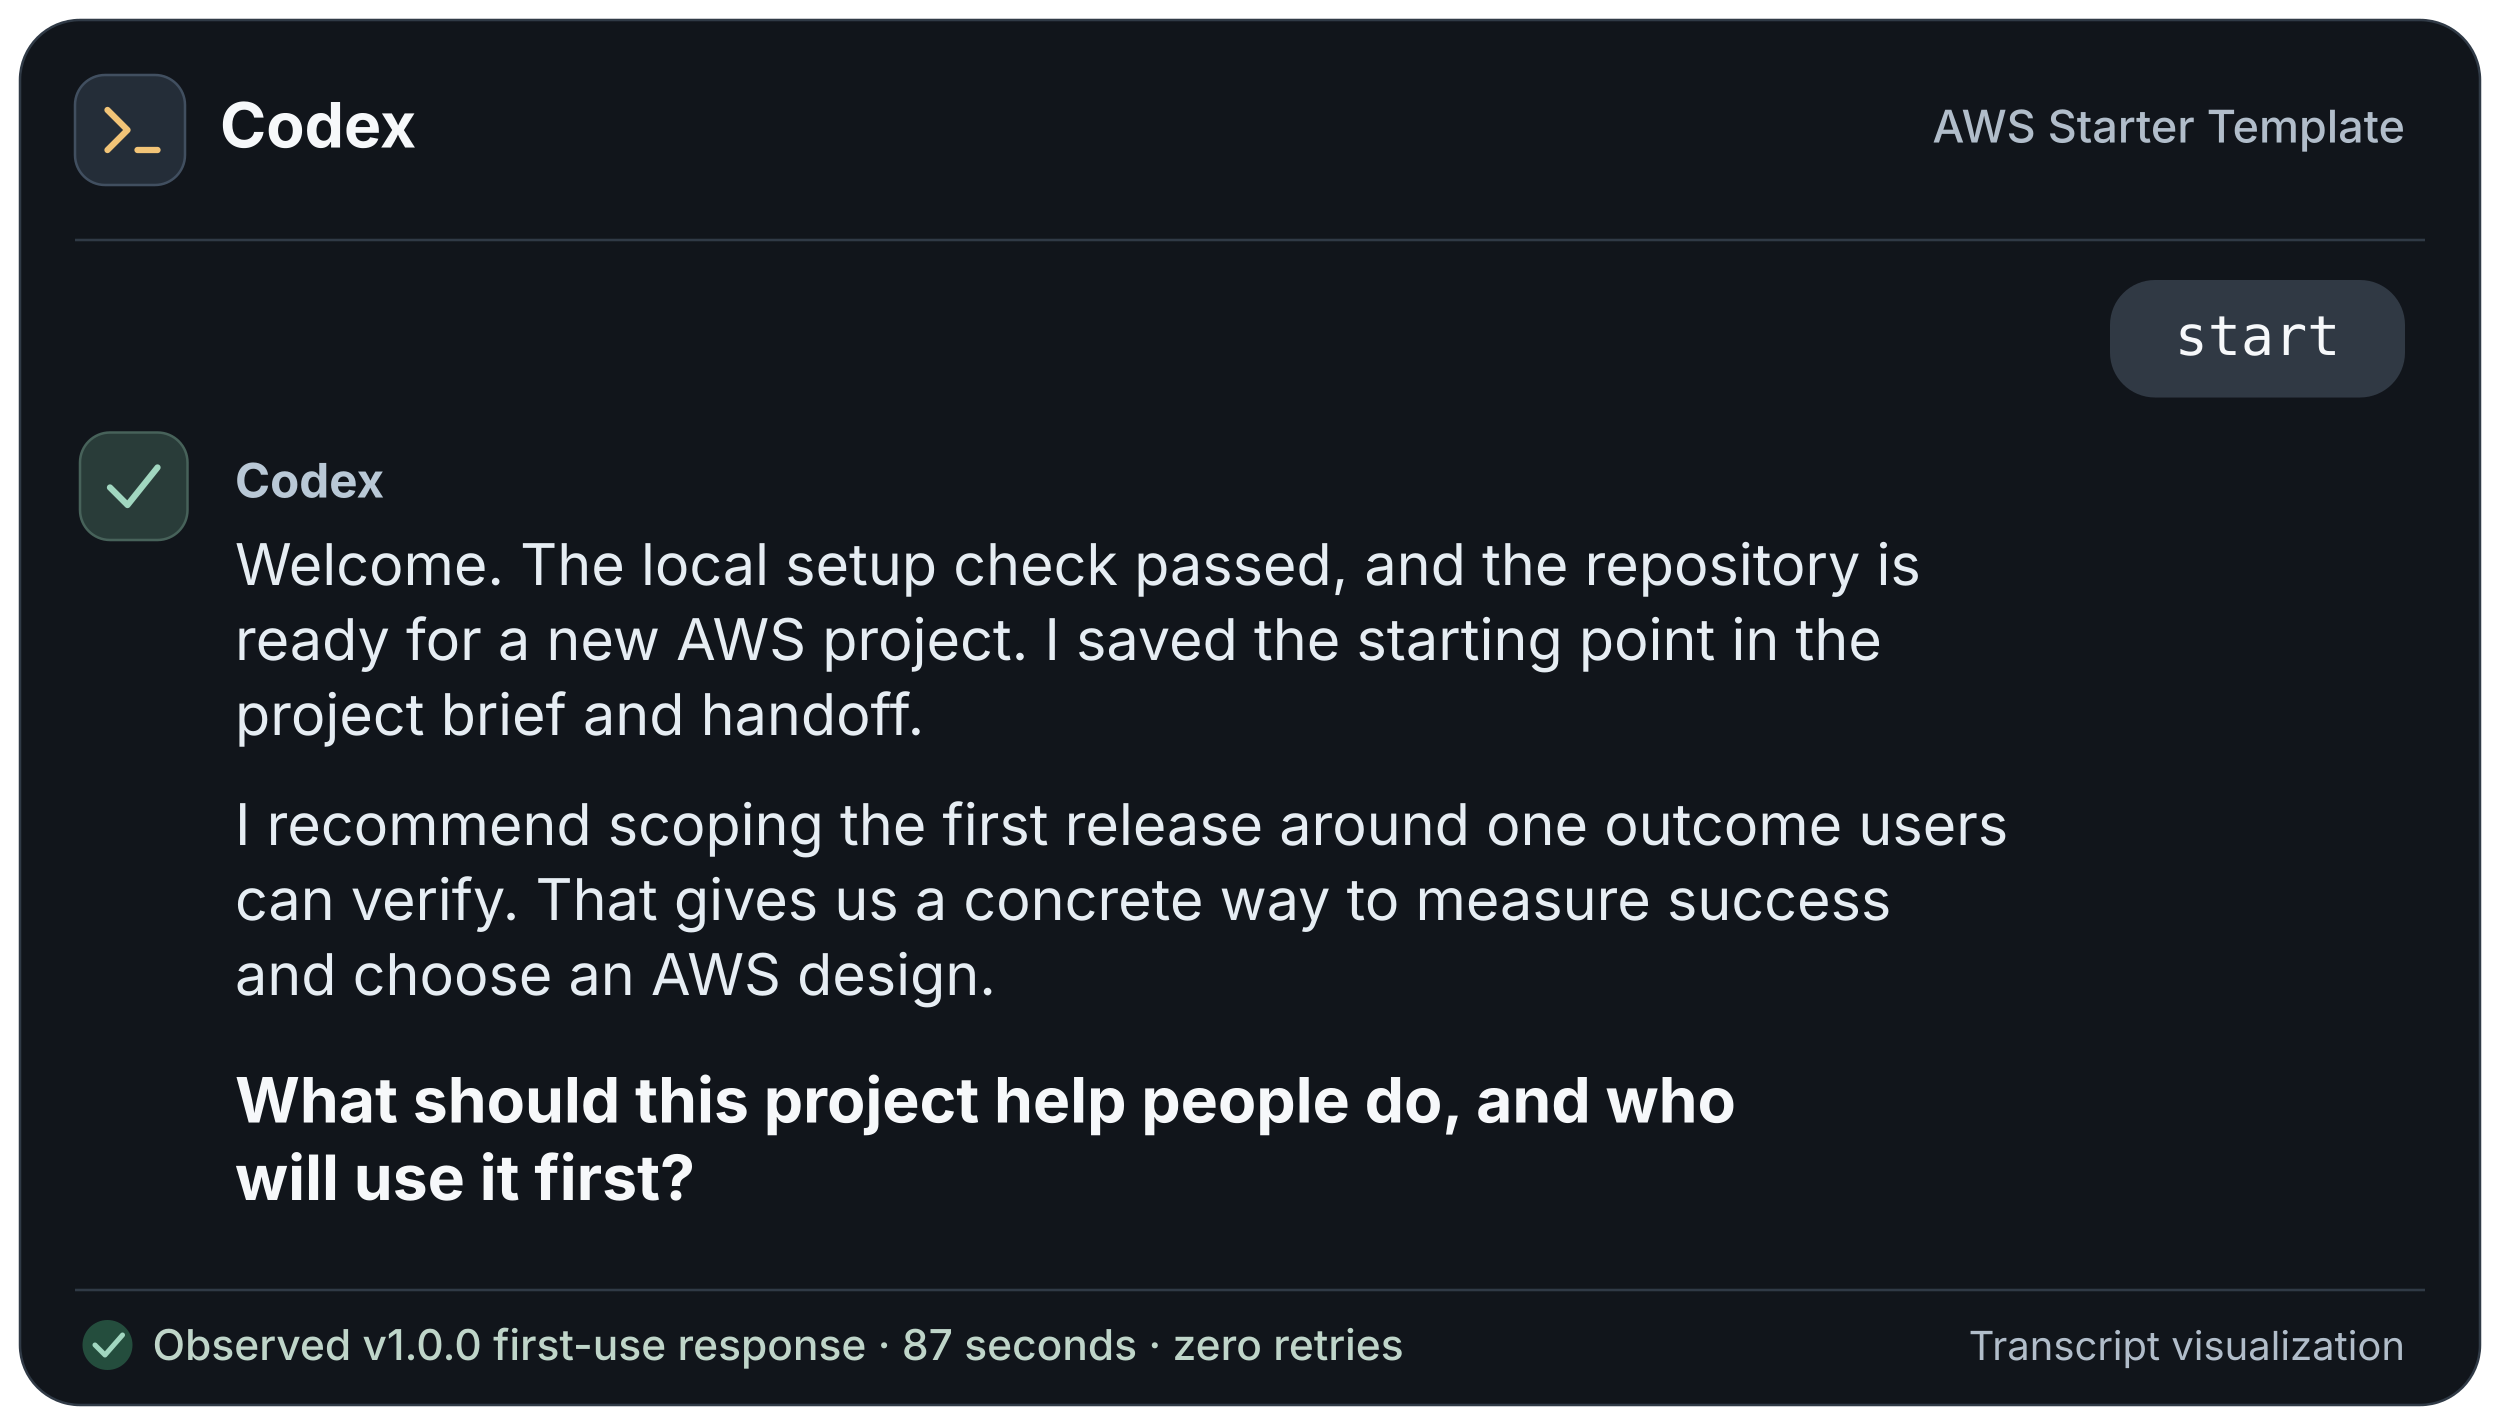
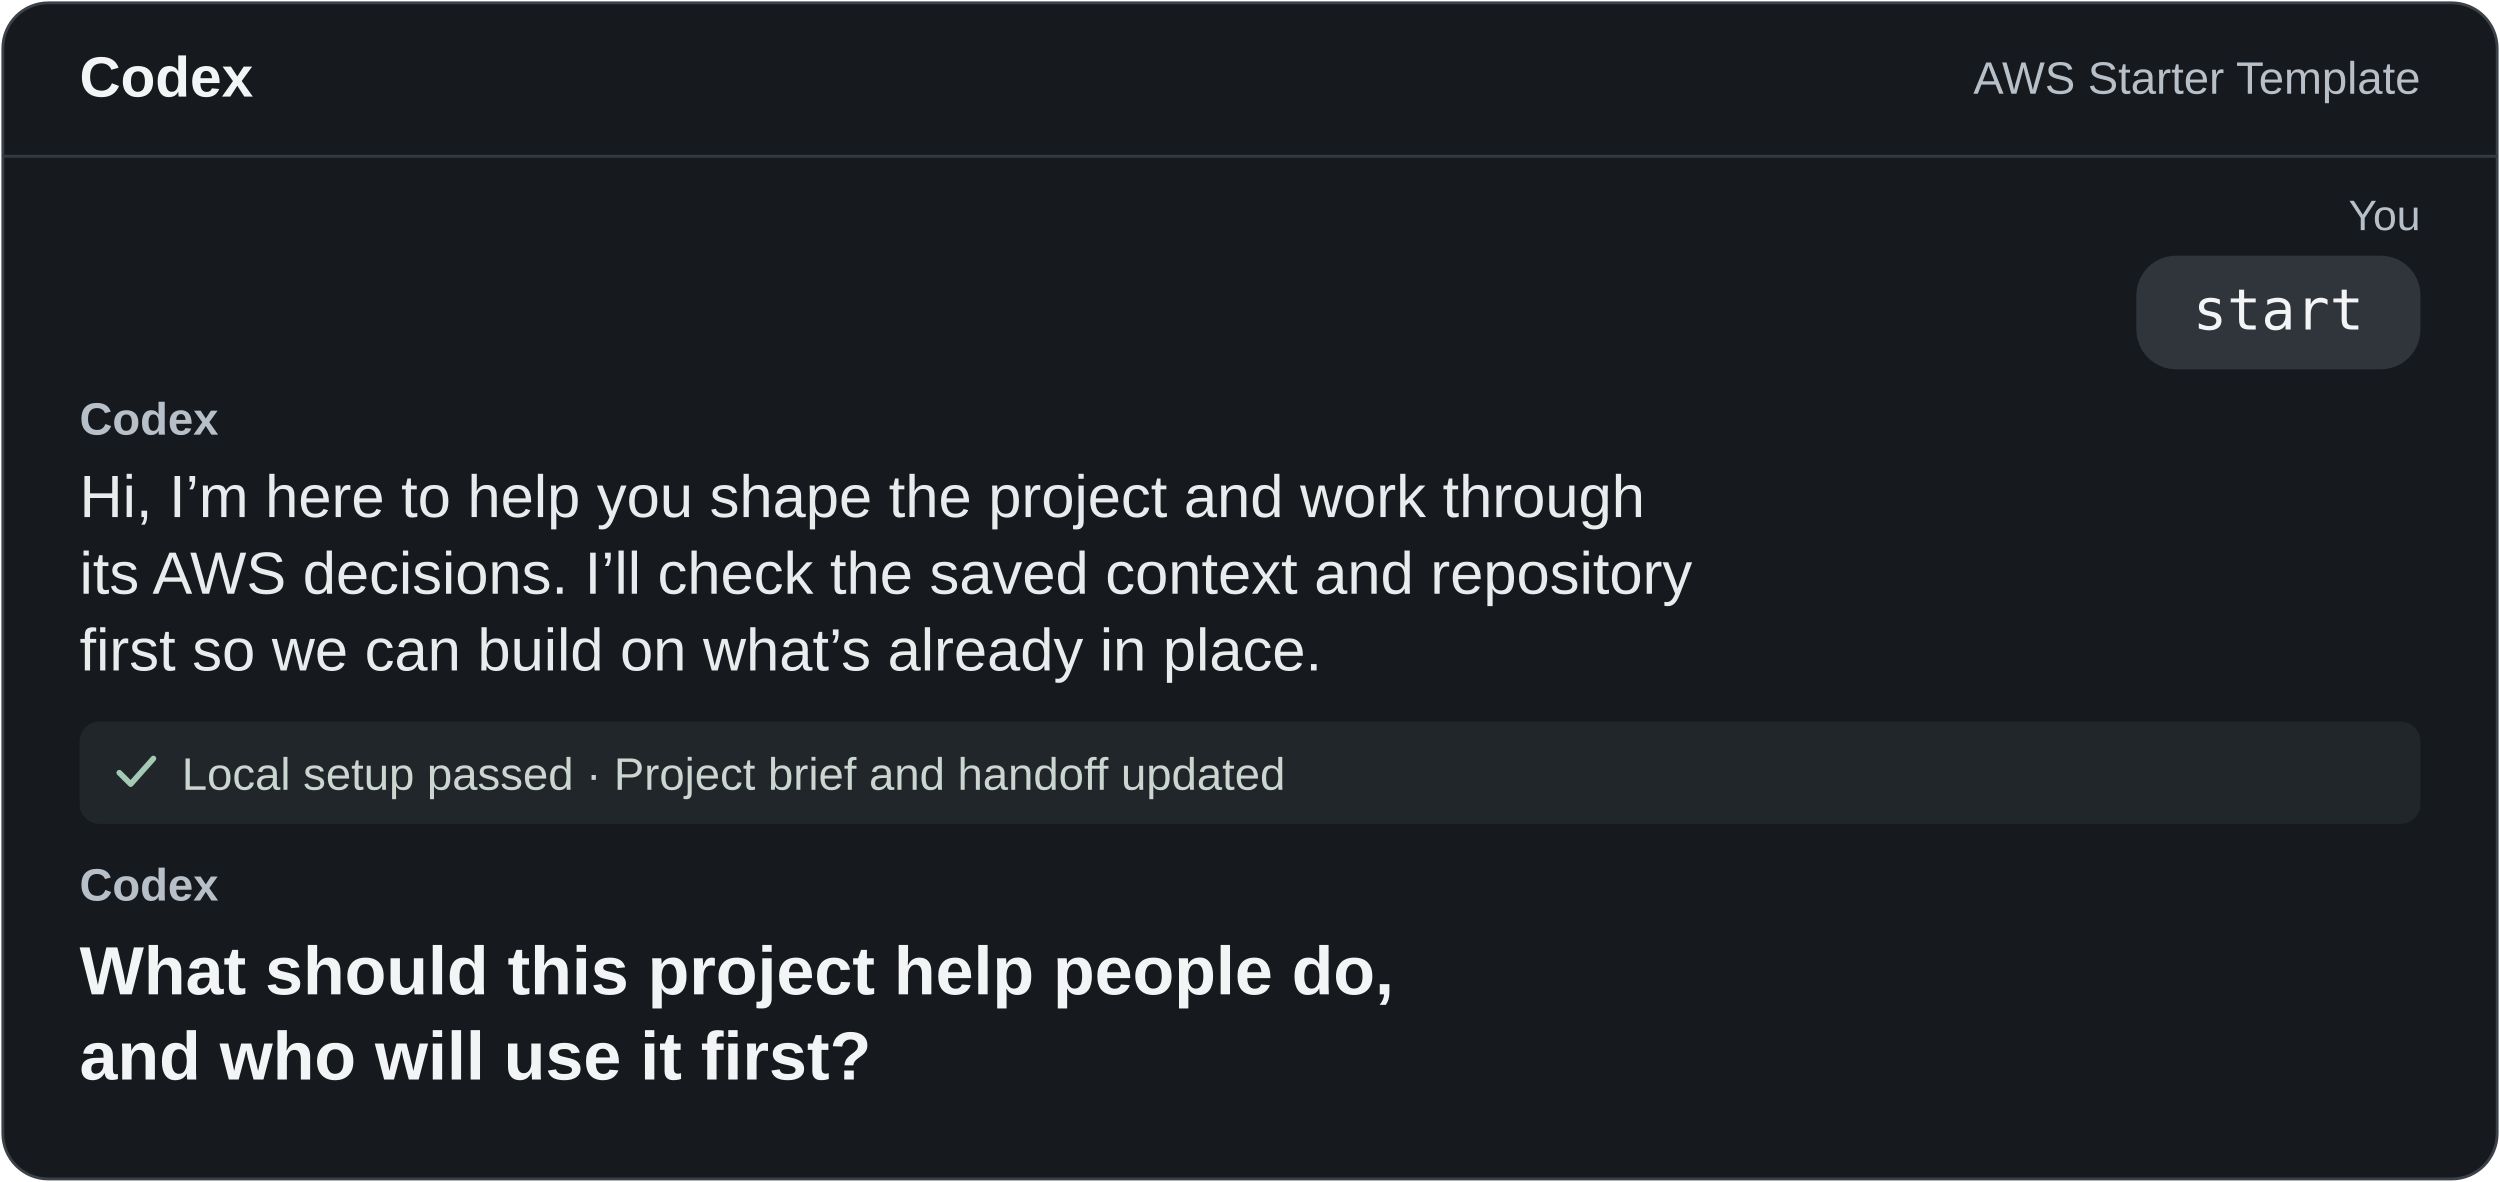
- <svg xmlns="http://www.w3.org/2000/svg" width="1000" height="570" viewBox="0 0 1000 570" role="img" aria-labelledby="consult-title consult-desc">
-   <rect x="8" y="8" width="984" height="554" rx="24" fill="#11151B" stroke="#303A46" />
-   <rect x="30" y="30" width="44" height="44" rx="12" fill="#242D38" stroke="#414F60" />
-   <path d="M43 44l8 8-8 8 M55 60h8" fill="none" stroke="#F2C477" stroke-width="2.5" stroke-linecap="round" stroke-linejoin="round" />
-   <text x="88" y="59" font-family="system-ui, -apple-system, BlinkMacSystemFont, Segoe UI, sans-serif" font-size="25" fill="#F6F8FA" font-weight="650">Codex</text>
-   <text x="962" y="57" font-family="system-ui, -apple-system, BlinkMacSystemFont, Segoe UI, sans-serif" font-size="18" fill="#B1BDCA" font-weight="450" text-anchor="end">AWS Starter Template</text>
-   <path d="M30 96H970" stroke="#303A46" />
-   <rect x="844" y="112" width="118" height="47" rx="18" fill="#303944" stroke="none" />
-   <text x="903" y="142" text-anchor="middle" font-family="ui-monospace, SFMono-Regular, Consolas, monospace" font-size="22" fill="#F6F8FA">start</text>
-   <rect x="32" y="173" width="43" height="43" rx="12" fill="#293C39" stroke="#47625A" />
-   <path d="M44 195l7 7 12-15" fill="none" stroke="#A1D7C0" stroke-width="2.5" stroke-linecap="round" stroke-linejoin="round" />
-   <text x="94" y="199" font-family="system-ui, -apple-system, BlinkMacSystemFont, Segoe UI, sans-serif" font-size="19" fill="#B9C8D6" font-weight="650">Codex</text>
-   <text x="94" y="234" font-family="system-ui, -apple-system, BlinkMacSystemFont, Segoe UI, sans-serif" font-size="23" fill="#E6EDF3" font-weight="400">Welcome. The local setup check passed, and the repository is</text>
-   <text x="94" y="264" font-family="system-ui, -apple-system, BlinkMacSystemFont, Segoe UI, sans-serif" font-size="23" fill="#E6EDF3" font-weight="400">ready for a new AWS project. I saved the starting point in the</text>
-   <text x="94" y="294" font-family="system-ui, -apple-system, BlinkMacSystemFont, Segoe UI, sans-serif" font-size="23" fill="#E6EDF3" font-weight="400">project brief and handoff.</text>
-   <text x="94" y="338" font-family="system-ui, -apple-system, BlinkMacSystemFont, Segoe UI, sans-serif" font-size="23" fill="#E6EDF3" font-weight="400">I recommend scoping the first release around one outcome users</text>
-   <text x="94" y="368" font-family="system-ui, -apple-system, BlinkMacSystemFont, Segoe UI, sans-serif" font-size="23" fill="#E6EDF3" font-weight="400">can verify. That gives us a concrete way to measure success</text>
-   <text x="94" y="398" font-family="system-ui, -apple-system, BlinkMacSystemFont, Segoe UI, sans-serif" font-size="23" fill="#E6EDF3" font-weight="400">and choose an AWS design.</text>
-   <text x="94" y="449" font-family="system-ui, -apple-system, BlinkMacSystemFont, Segoe UI, sans-serif" font-size="25" fill="#F6F8FA" font-weight="650">What should this project help people do, and who</text>
-   <text x="94" y="480" font-family="system-ui, -apple-system, BlinkMacSystemFont, Segoe UI, sans-serif" font-size="25" fill="#F6F8FA" font-weight="650">will use it first?</text>
-   <path d="M30 516H970" stroke="#303A46" />
-   <circle cx="43" cy="538" r="10" fill="#244D3D" />
-   <path d="M38 538l4 4 7-8" fill="none" stroke="#A1D7C0" stroke-width="2" stroke-linecap="round" stroke-linejoin="round" />
-   <text x="61" y="544" font-family="system-ui, -apple-system, BlinkMacSystemFont, Segoe UI, sans-serif" font-size="17" fill="#BFD5C9" font-weight="500">Observed v1.0.0 first-use response · 87 seconds · zero retries</text>
-   <text x="962" y="544" font-family="system-ui, -apple-system, BlinkMacSystemFont, Segoe UI, sans-serif" font-size="16" fill="#B1BDCA" font-weight="400" text-anchor="end">Transcript visualization</text>
+ <svg xmlns="http://www.w3.org/2000/svg" width="880" height="416" viewBox="0 0 880 416" role="img" aria-labelledby="consult-title consult-desc">
+   <rect x="1" y="1" width="878" height="414" rx="16" fill="#16191D" stroke="#3B4148" />
+   <g font-family="system-ui, -apple-system, BlinkMacSystemFont, 'Segoe UI', Arial, sans-serif">
+     <text x="28" y="34" font-size="20" font-weight="650" fill="#F3F4F5">Codex</text>
+     <text x="852" y="33" text-anchor="end" font-size="16" fill="#B7BFC8">AWS Starter Template</text>
+     <path d="M1 55H879" stroke="#343A42" />
+     <text x="852" y="81" text-anchor="end" font-size="15" fill="#B7BFC8">You</text>
+     <rect x="752" y="90" width="100" height="40" rx="14" fill="#30353C" />
+     <text x="802" y="116" text-anchor="middle" font-family="ui-monospace, SFMono-Regular, Consolas, monospace" font-size="20" fill="#F3F4F5">start</text>
+     <text x="28" y="153" font-size="16" font-weight="600" fill="#B7BFC8">Codex</text>
+     <g font-size="21" fill="#E9EBED">
+       <text x="28" y="182">Hi, I’m here to help you shape the project and work through</text>
+       <text x="28" y="209">its AWS decisions. I’ll check the saved context and repository</text>
+       <text x="28" y="236">first so we can build on what’s already in place.</text>
+     </g>
+     <rect x="28" y="254" width="824" height="36" rx="7" fill="#20262A" />
+     <path d="M42 272l4 4 8-9" fill="none" stroke="#A4C9B4" stroke-width="2" stroke-linecap="round" stroke-linejoin="round" />
+     <text x="64" y="278" font-size="16" fill="#CAD6CF">Local setup passed · Project brief and handoff updated</text>
+     <text x="28" y="317" font-size="16" font-weight="600" fill="#B7BFC8">Codex</text>
+     <g font-size="24" font-weight="600" fill="#F3F4F5">
+       <text x="28" y="350">What should this project help people do,</text>
+       <text x="28" y="380">and who will use it first?</text>
+     </g>
+   </g>
</svg>
